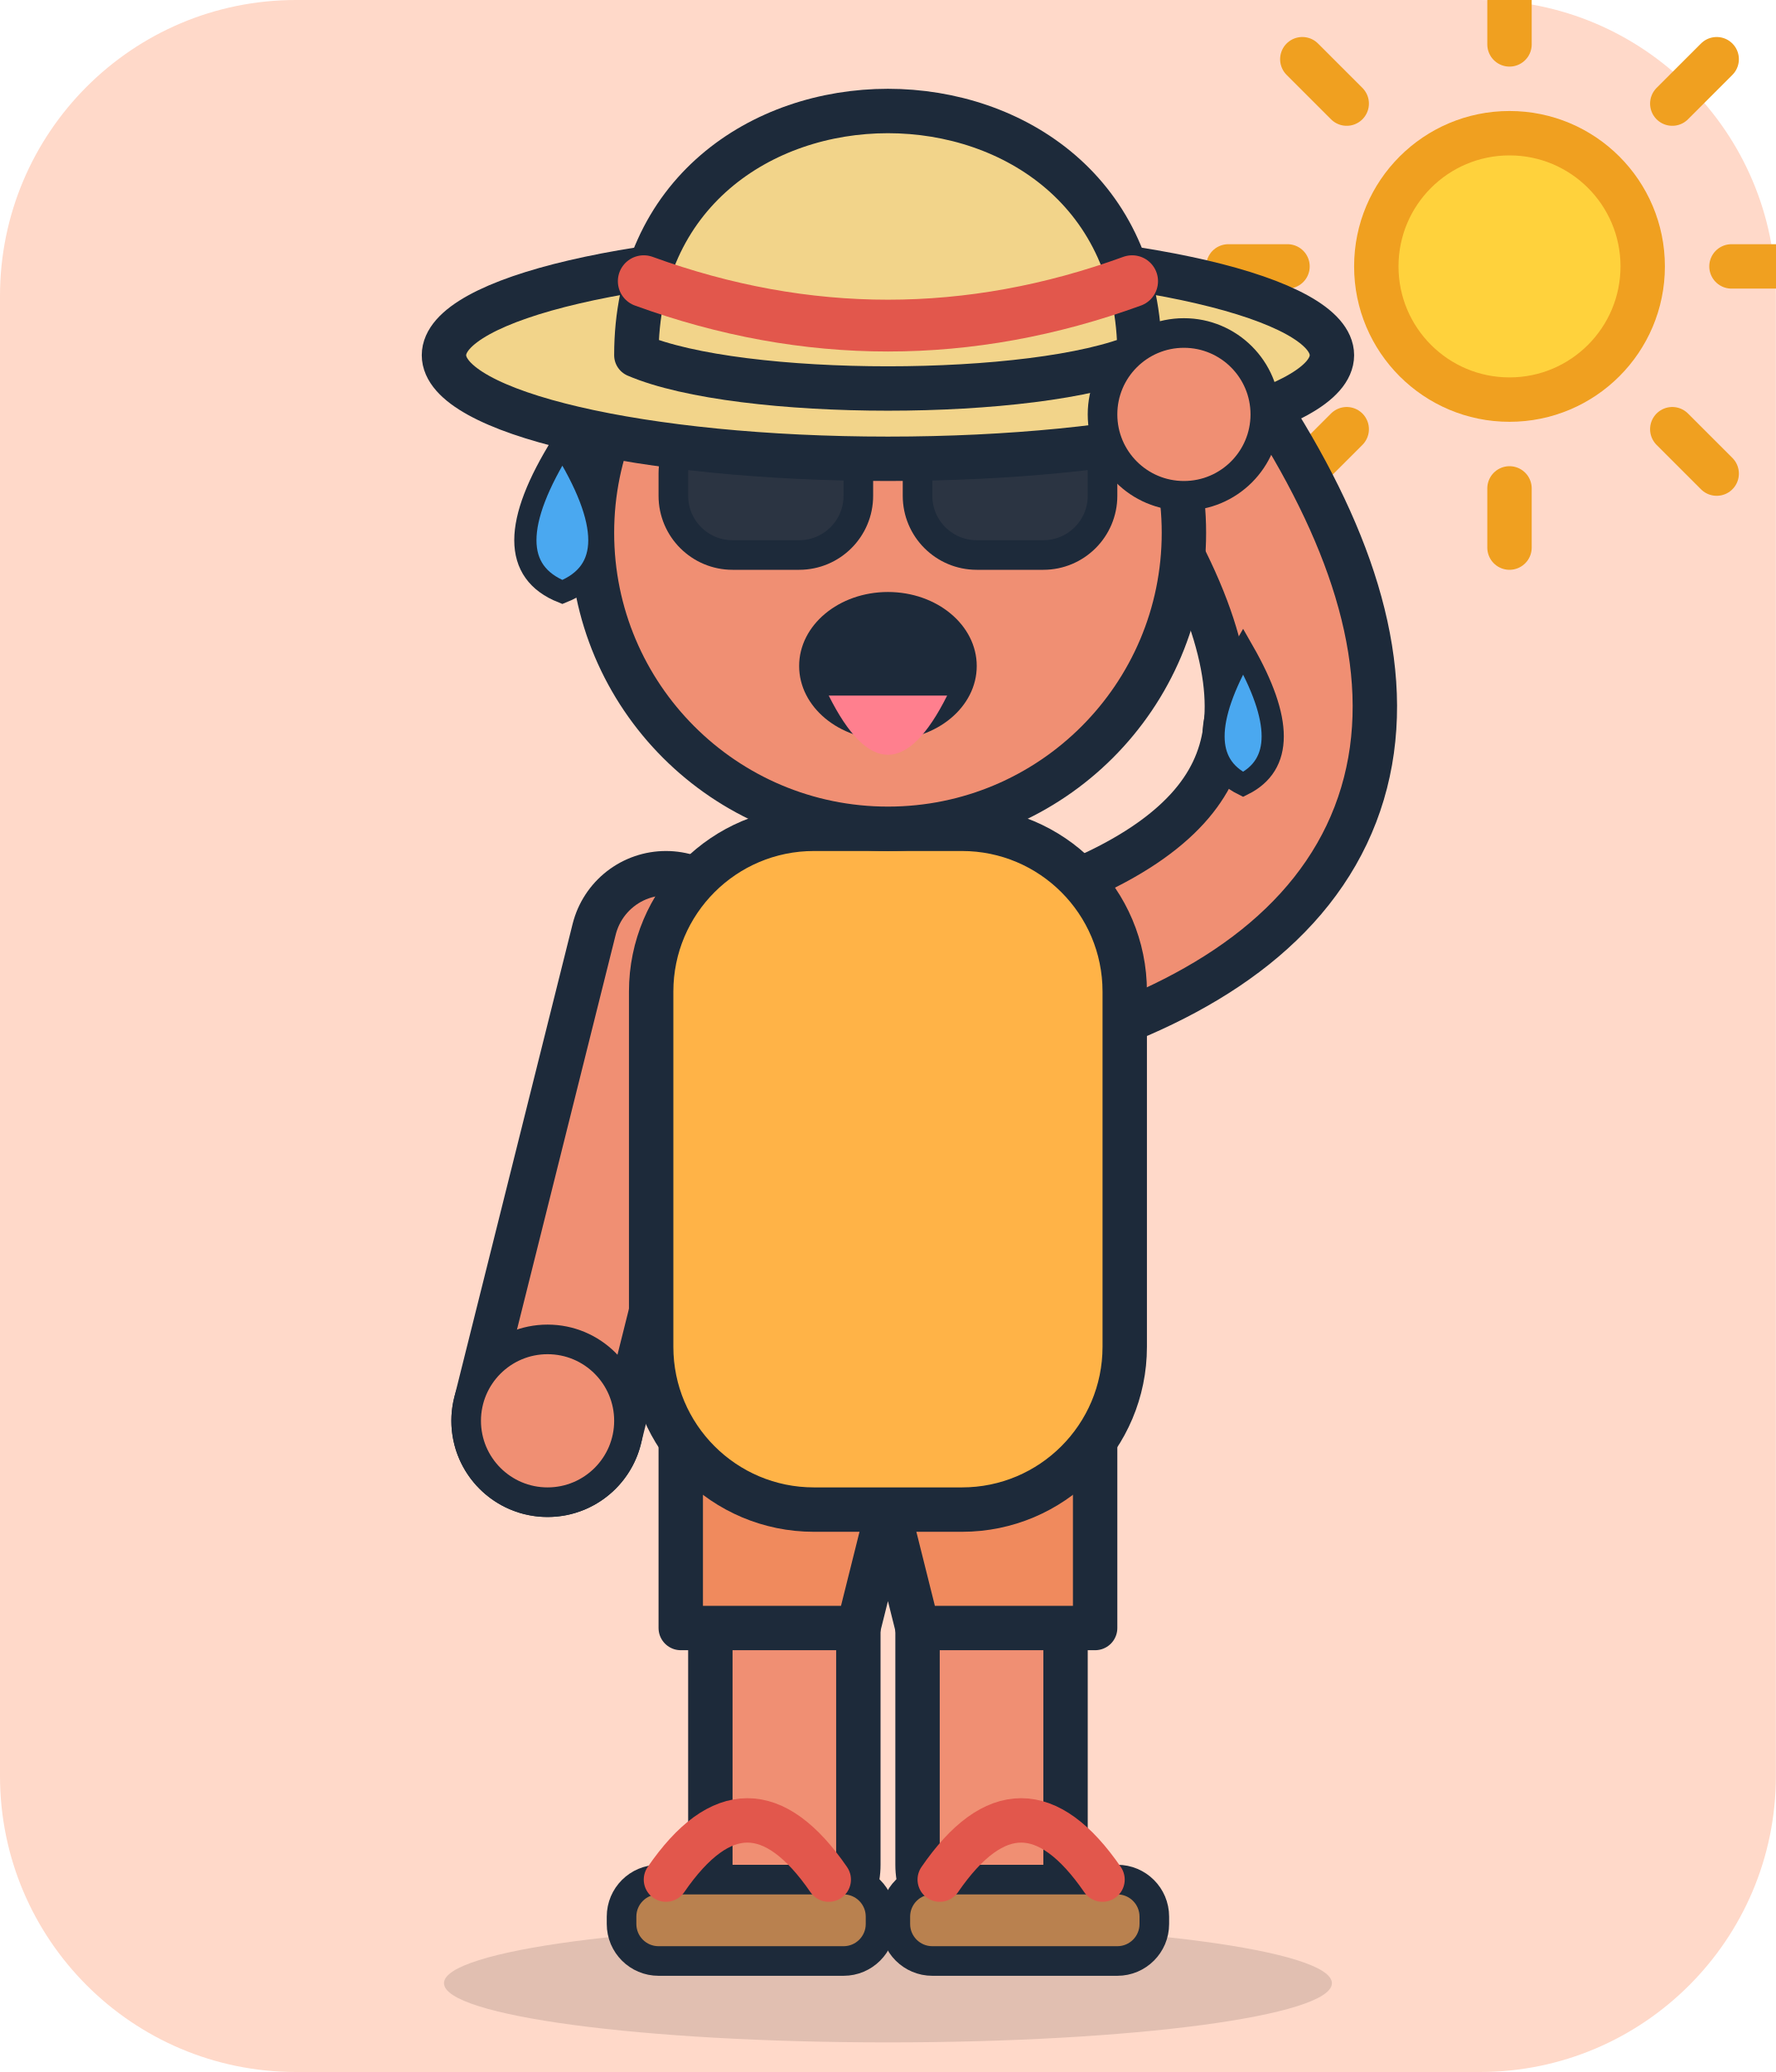
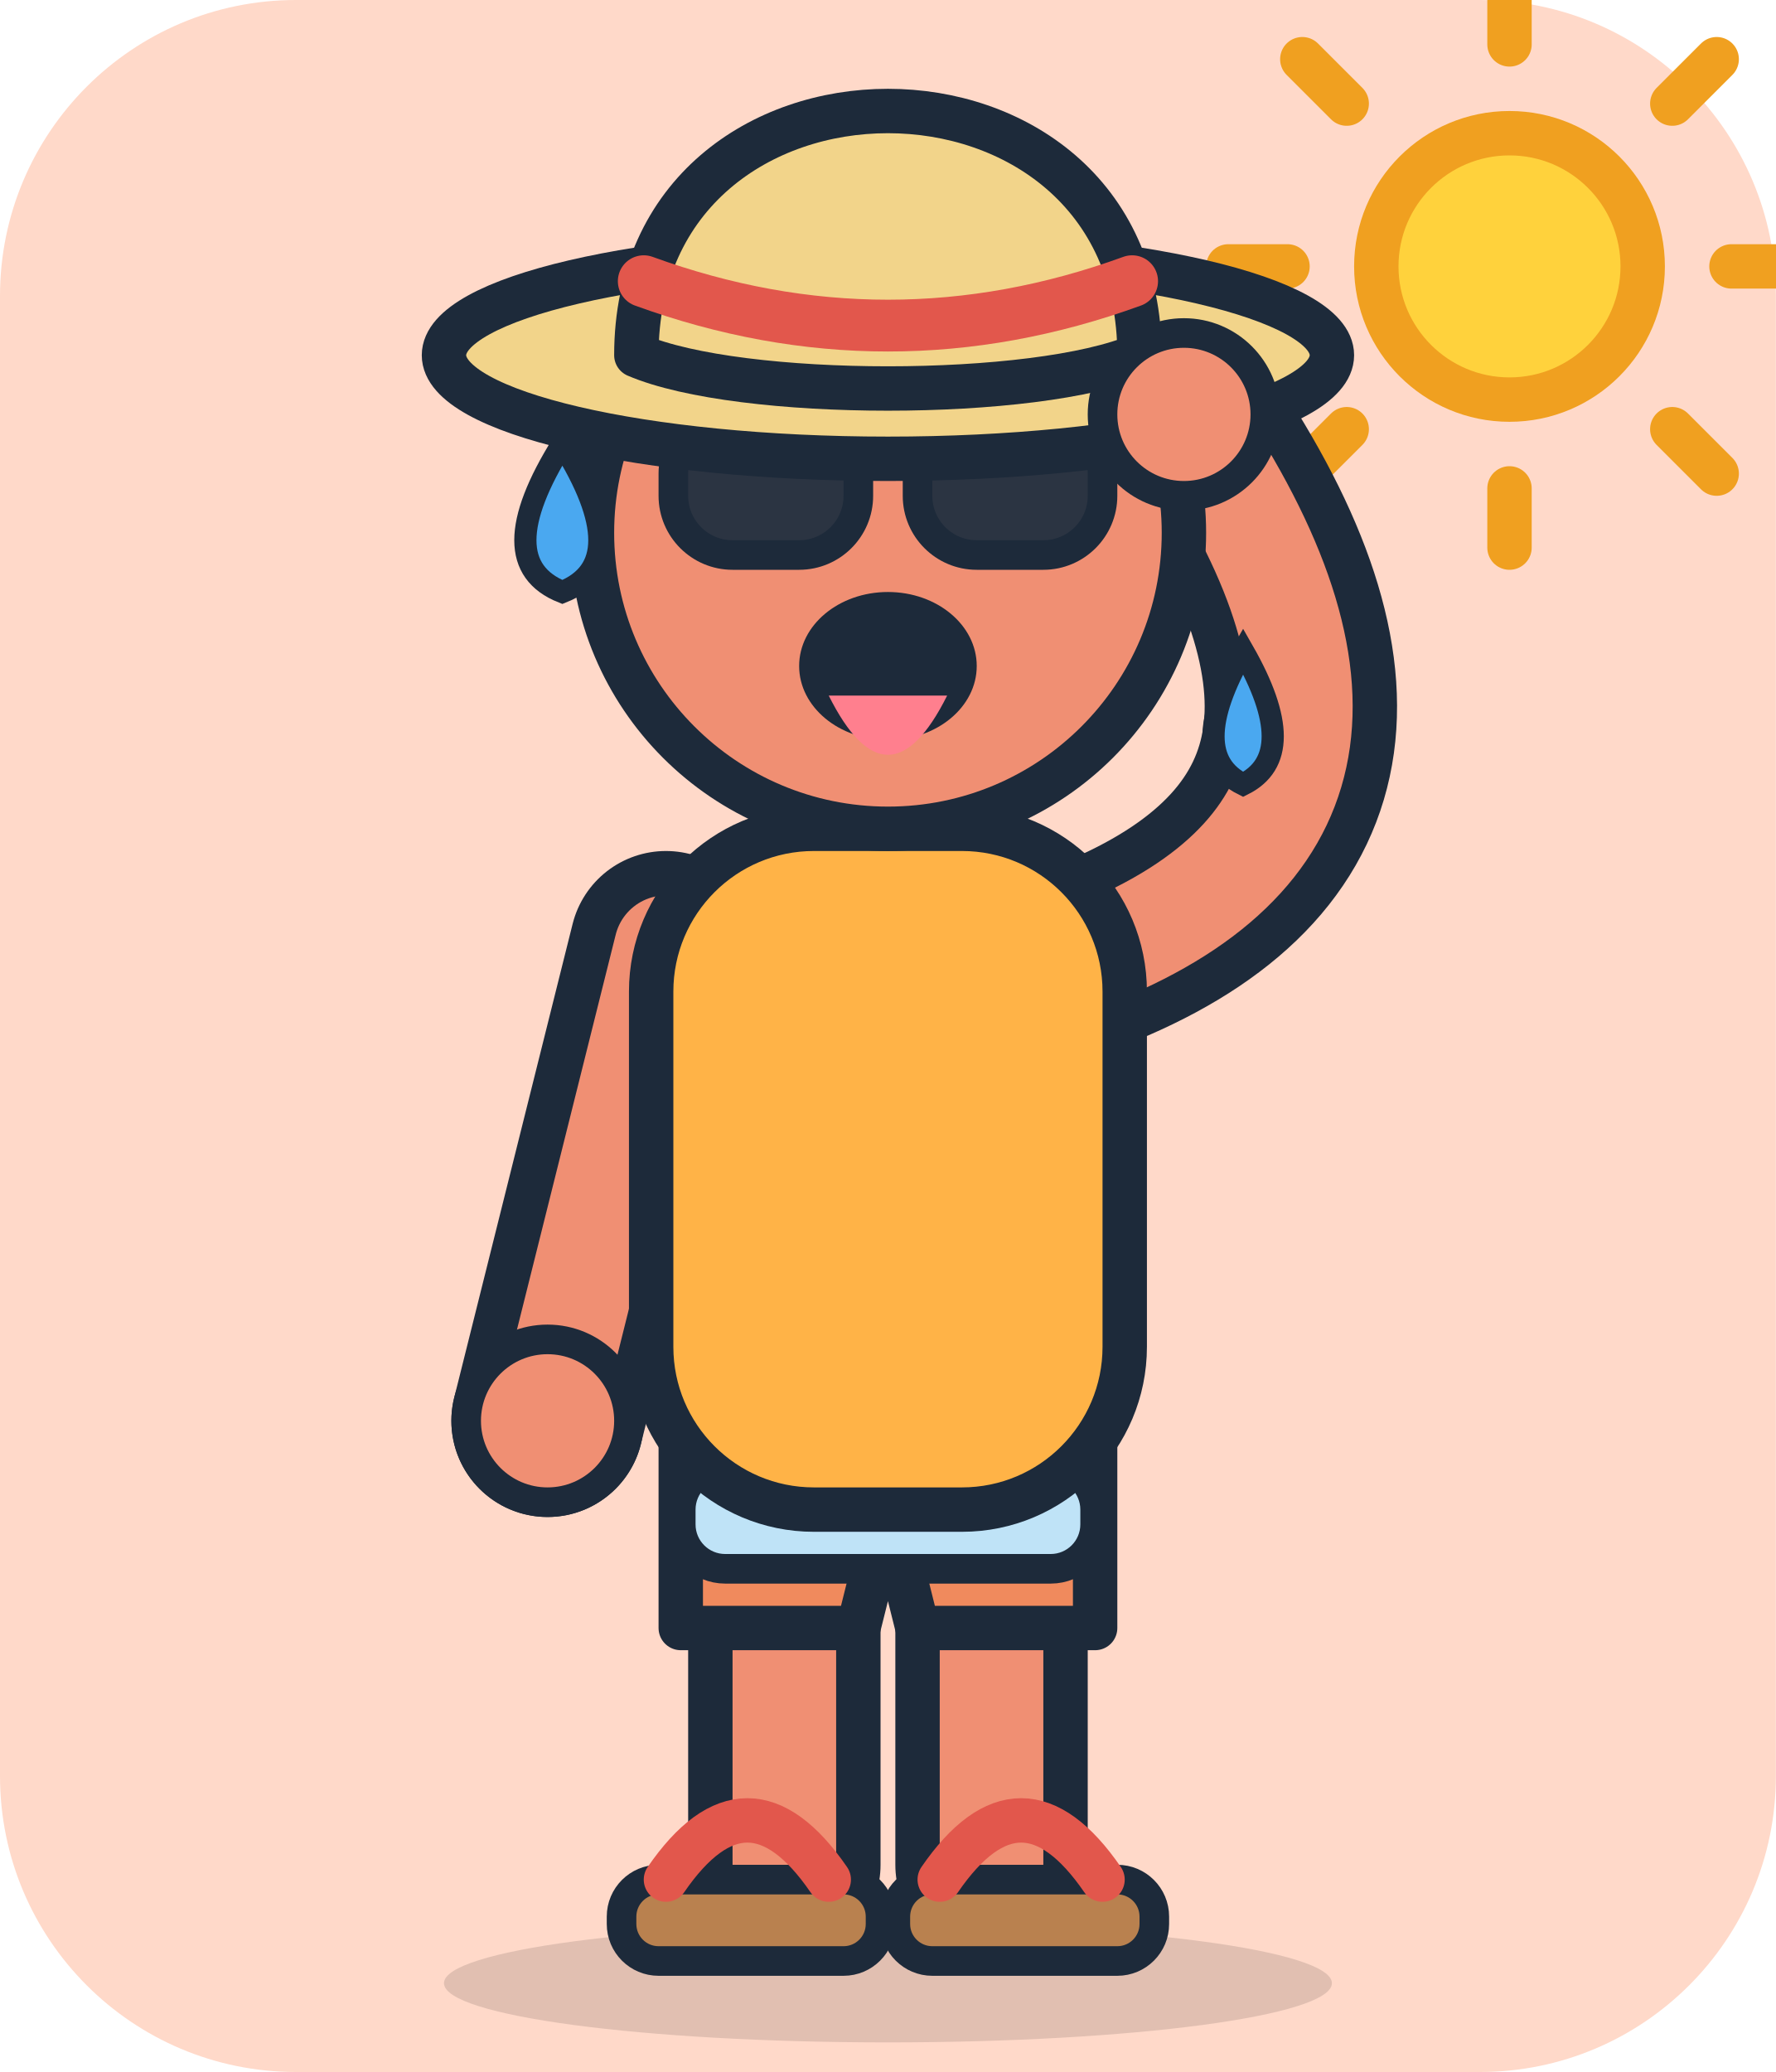
<svg xmlns="http://www.w3.org/2000/svg" viewBox="0 0 120 140" width="240" height="280" role="img">
  <rect width="120" height="140" rx="20" fill="#ffd9c9" />
  <ellipse cx="60" cy="134" rx="30" ry="4" fill="rgba(0,0,0,.12)" />
  <g stroke="#f0a020" stroke-width="3" stroke-linecap="round">
    <circle cx="102" cy="18" r="9" fill="#ffd23c" />
    <path d="M102 3v-3M102 33v4M87 18h-4M117 18h3M91 7l-3 -3M113 29l3 3M91 29l-3 3M113 7l3 -3" />
  </g>
  <g>
    <g>
      <path d="M53 100 V126" fill="none" stroke="#1d2a3a" stroke-width="13" stroke-linecap="round" />
      <path d="M53 100 V126" fill="none" stroke="#f08f73" stroke-width="7" stroke-linecap="round" />
      <path d="M67 100 V126" fill="none" stroke="#1d2a3a" stroke-width="13" stroke-linecap="round" />
      <path d="M67 100 V126" fill="none" stroke="#f08f73" stroke-width="7" stroke-linecap="round" />
      <path d="M46 92 H74 V110 H62 L60 102 L58 110 H46Z" fill="#f08a5d" stroke="#1d2a3a" stroke-width="3" stroke-linecap="round" stroke-linejoin="round" />
+       <rect x="46" y="99" width="28" height="7" rx="3" fill="#bfe3f7" stroke="#1d2a3a" stroke-width="2" stroke-linecap="round" stroke-linejoin="round" />
      <rect x="42" y="127" width="17.5" height="5.5" rx="2.5" fill="#b9814f" stroke="#1d2a3a" stroke-width="2" stroke-linecap="round" stroke-linejoin="round" />
      <path d="M45 127 q5.5 -8 11 0" fill="none" stroke="#e2574c" stroke-width="3" stroke-linecap="round" />
      <rect x="60.5" y="127" width="17.5" height="5.5" rx="2.5" fill="#b9814f" stroke="#1d2a3a" stroke-width="2" stroke-linecap="round" stroke-linejoin="round" />
      <path d="M63.5 127 q5.5 -8 11 0" fill="none" stroke="#e2574c" stroke-width="3" stroke-linecap="round" />
      <path d="M45 64 L37 96" fill="none" stroke="#1d2a3a" stroke-width="13" stroke-linecap="round" />
      <path d="M45 64 L37 96" fill="none" stroke="#f08f73" stroke-width="7" stroke-linecap="round" />
      <path d="M75 64 Q98 54 80 28" fill="none" stroke="#1d2a3a" stroke-width="13" stroke-linecap="round" />
      <path d="M75 64 Q98 54 80 28" fill="none" stroke="#f08f73" stroke-width="7" stroke-linecap="round" />
      <rect x="44" y="56" width="32" height="46" rx="11" fill="#ffb347" stroke="#1d2a3a" stroke-width="3" stroke-linecap="round" stroke-linejoin="round" />
      <circle cx="60" cy="36" r="20" fill="#f08f73" stroke="#1d2a3a" stroke-width="3" stroke-linecap="round" stroke-linejoin="round" />
      <rect x="45.5" y="28" width="12.5" height="9.5" rx="4" fill="#2b3442" stroke="#1d2a3a" stroke-width="2" stroke-linecap="round" stroke-linejoin="round" />
      <rect x="62" y="28" width="12.5" height="9.5" rx="4" fill="#2b3442" stroke="#1d2a3a" stroke-width="2" stroke-linecap="round" stroke-linejoin="round" />
      <path d="M58 31 h4" fill="none" stroke="#1d2a3a" stroke-width="2" stroke-linecap="round" stroke-linejoin="round" />
      <ellipse cx="60" cy="45" rx="6" ry="5" fill="#1d2a3a" />
      <path d="M56 47 Q60 55 64 47Z" fill="#ff7f8e" />
      <ellipse cx="60" cy="24" rx="30" ry="7" fill="#f2d48a" stroke="#1d2a3a" stroke-width="3" stroke-linecap="round" stroke-linejoin="round" />
      <path d="M43 24 C43 2 77 2 77 24 C70 27 50 27 43 24Z" fill="#f2d48a" stroke="#1d2a3a" stroke-width="3" stroke-linecap="round" stroke-linejoin="round" />
      <path d="M43.5 19 Q60 25 76.5 19" fill="none" stroke="#e2574c" stroke-width="3.5" stroke-linecap="round" />
      <circle cx="37" cy="96" r="5.5" fill="#f08f73" stroke="#1d2a3a" stroke-width="2" stroke-linecap="round" stroke-linejoin="round" />
      <circle cx="80" cy="28" r="5.5" fill="#f08f73" stroke="#1d2a3a" stroke-width="2" stroke-linecap="round" stroke-linejoin="round" />
      <g class="fx-sweat" fill="#4aa8f0" stroke="#1d2a3a" stroke-width="1.5">
        <path d="M38 30 q-5 8 0 10 q5 -2 0 -10Z" />
        <path d="M84 44 q-4 7 0 9 q4 -2 0 -9Z" />
      </g>
    </g>
  </g>
</svg>
